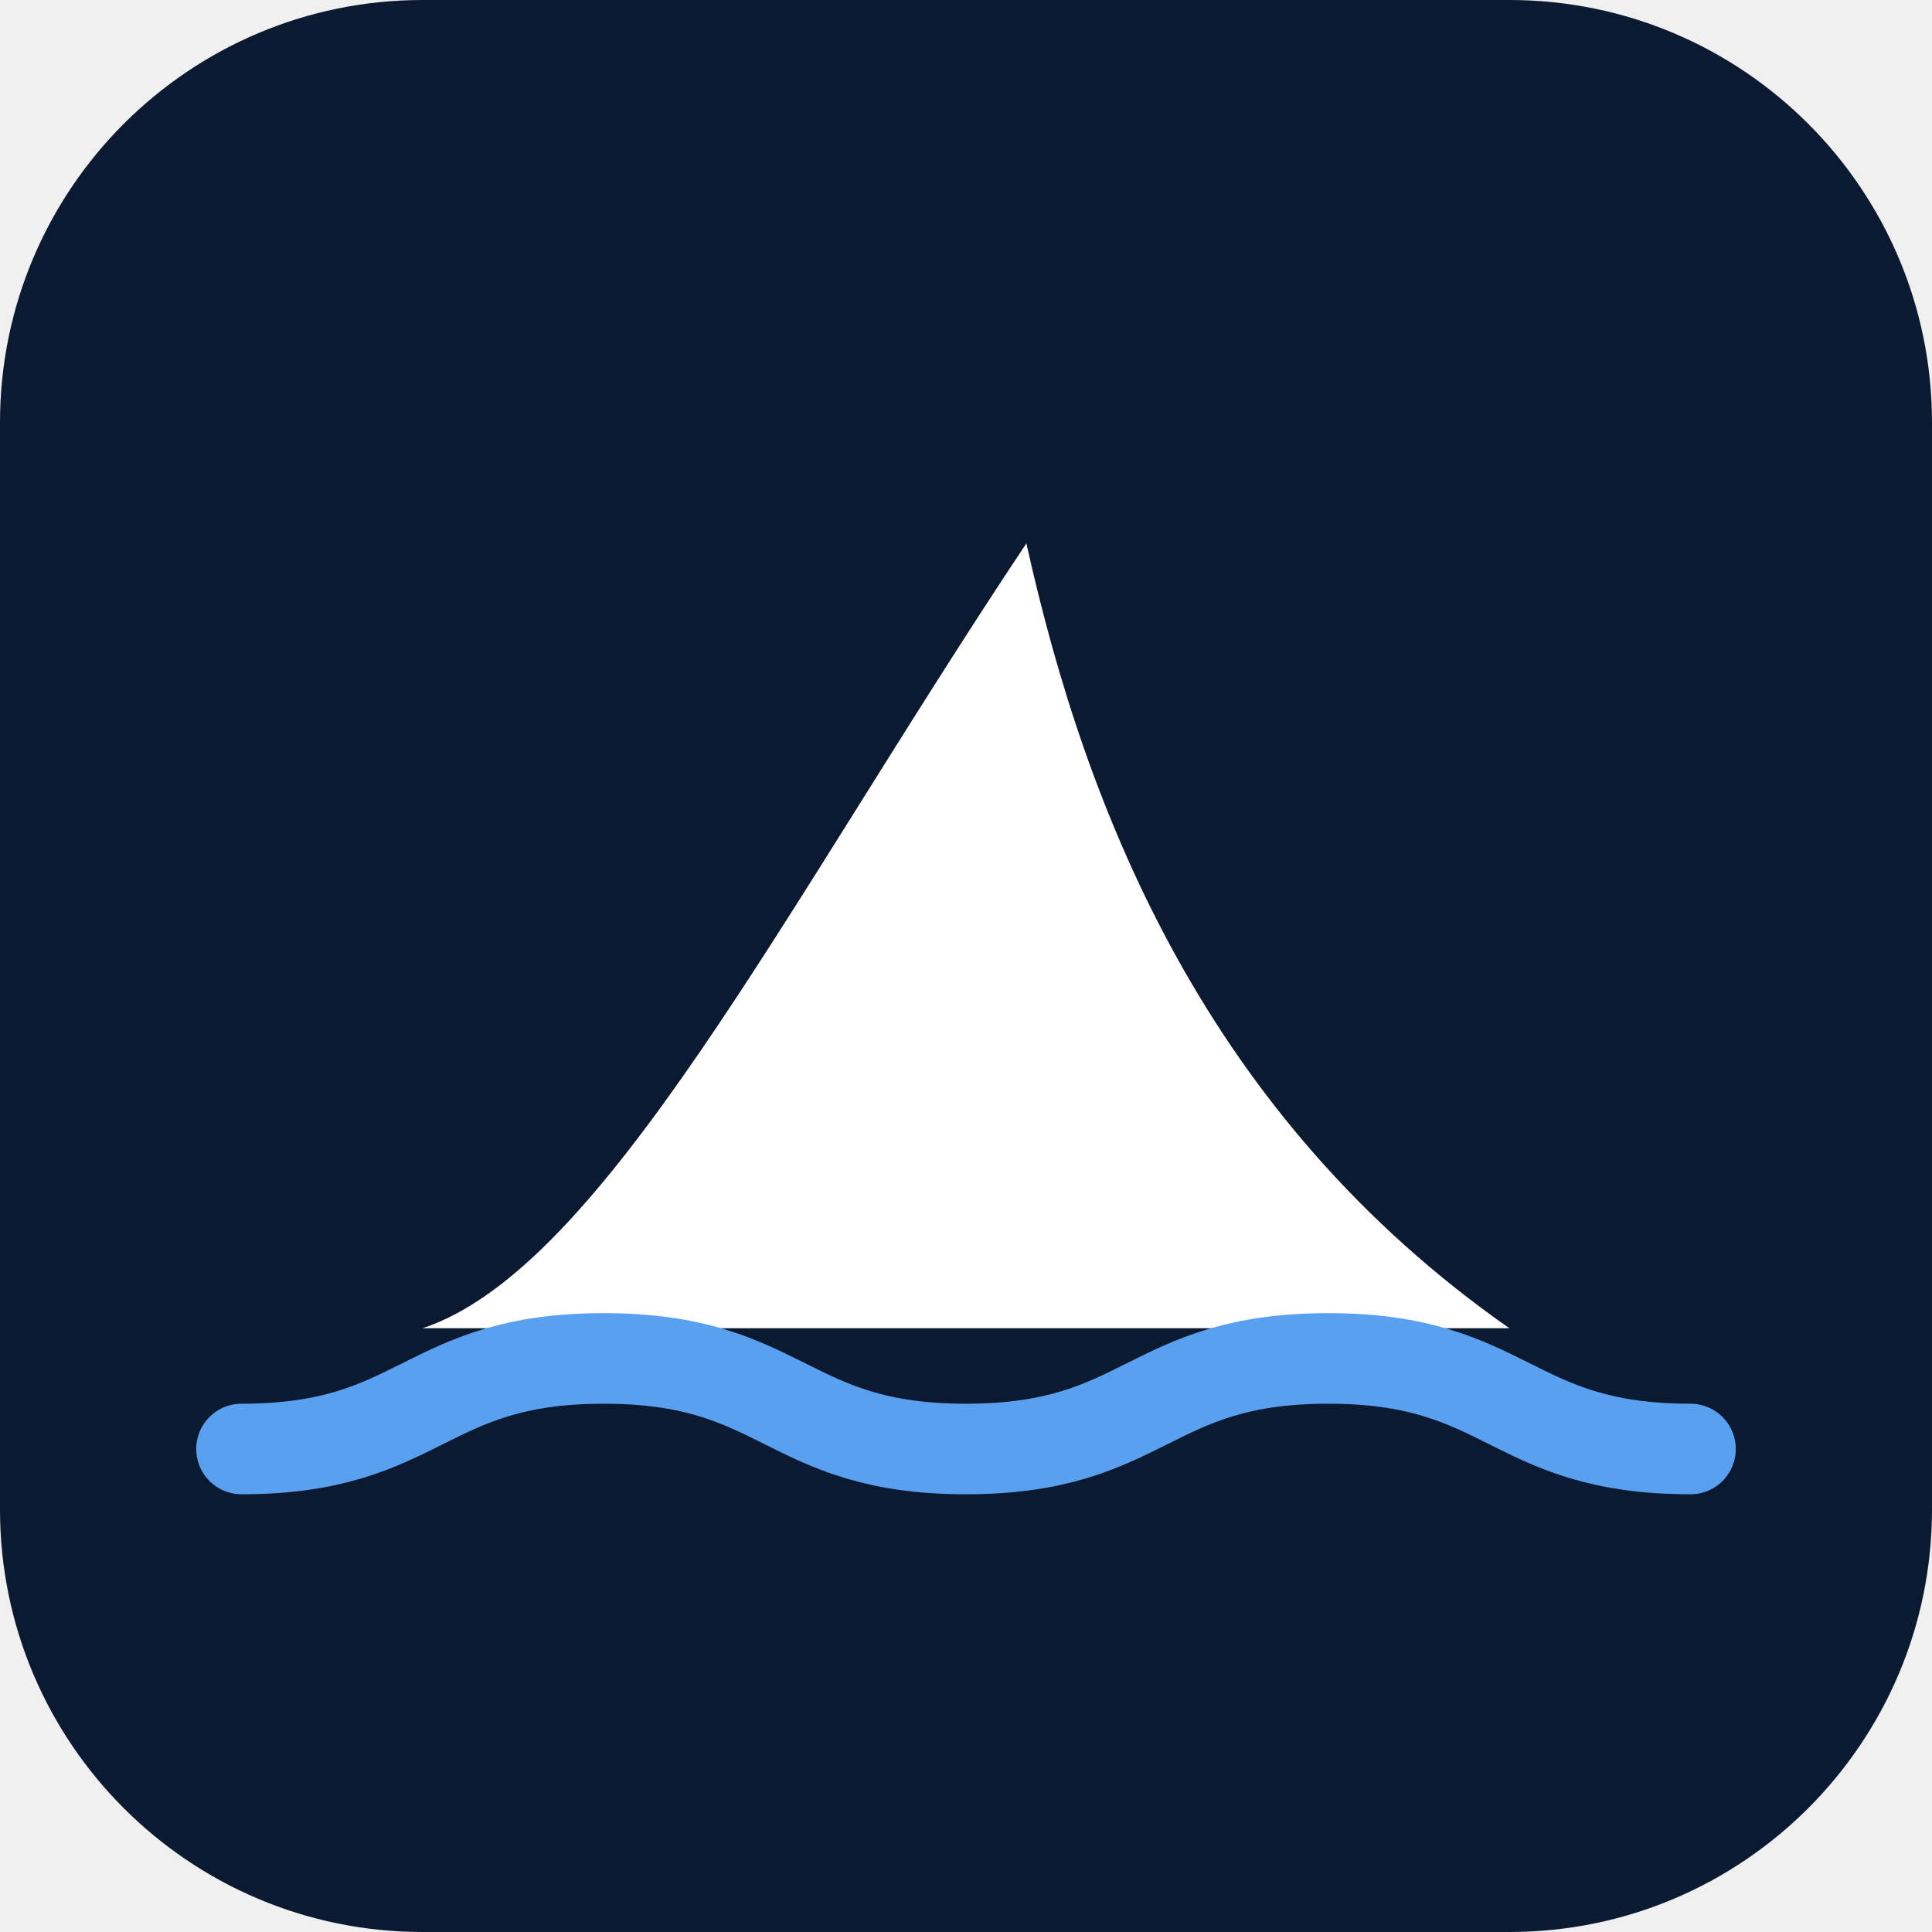
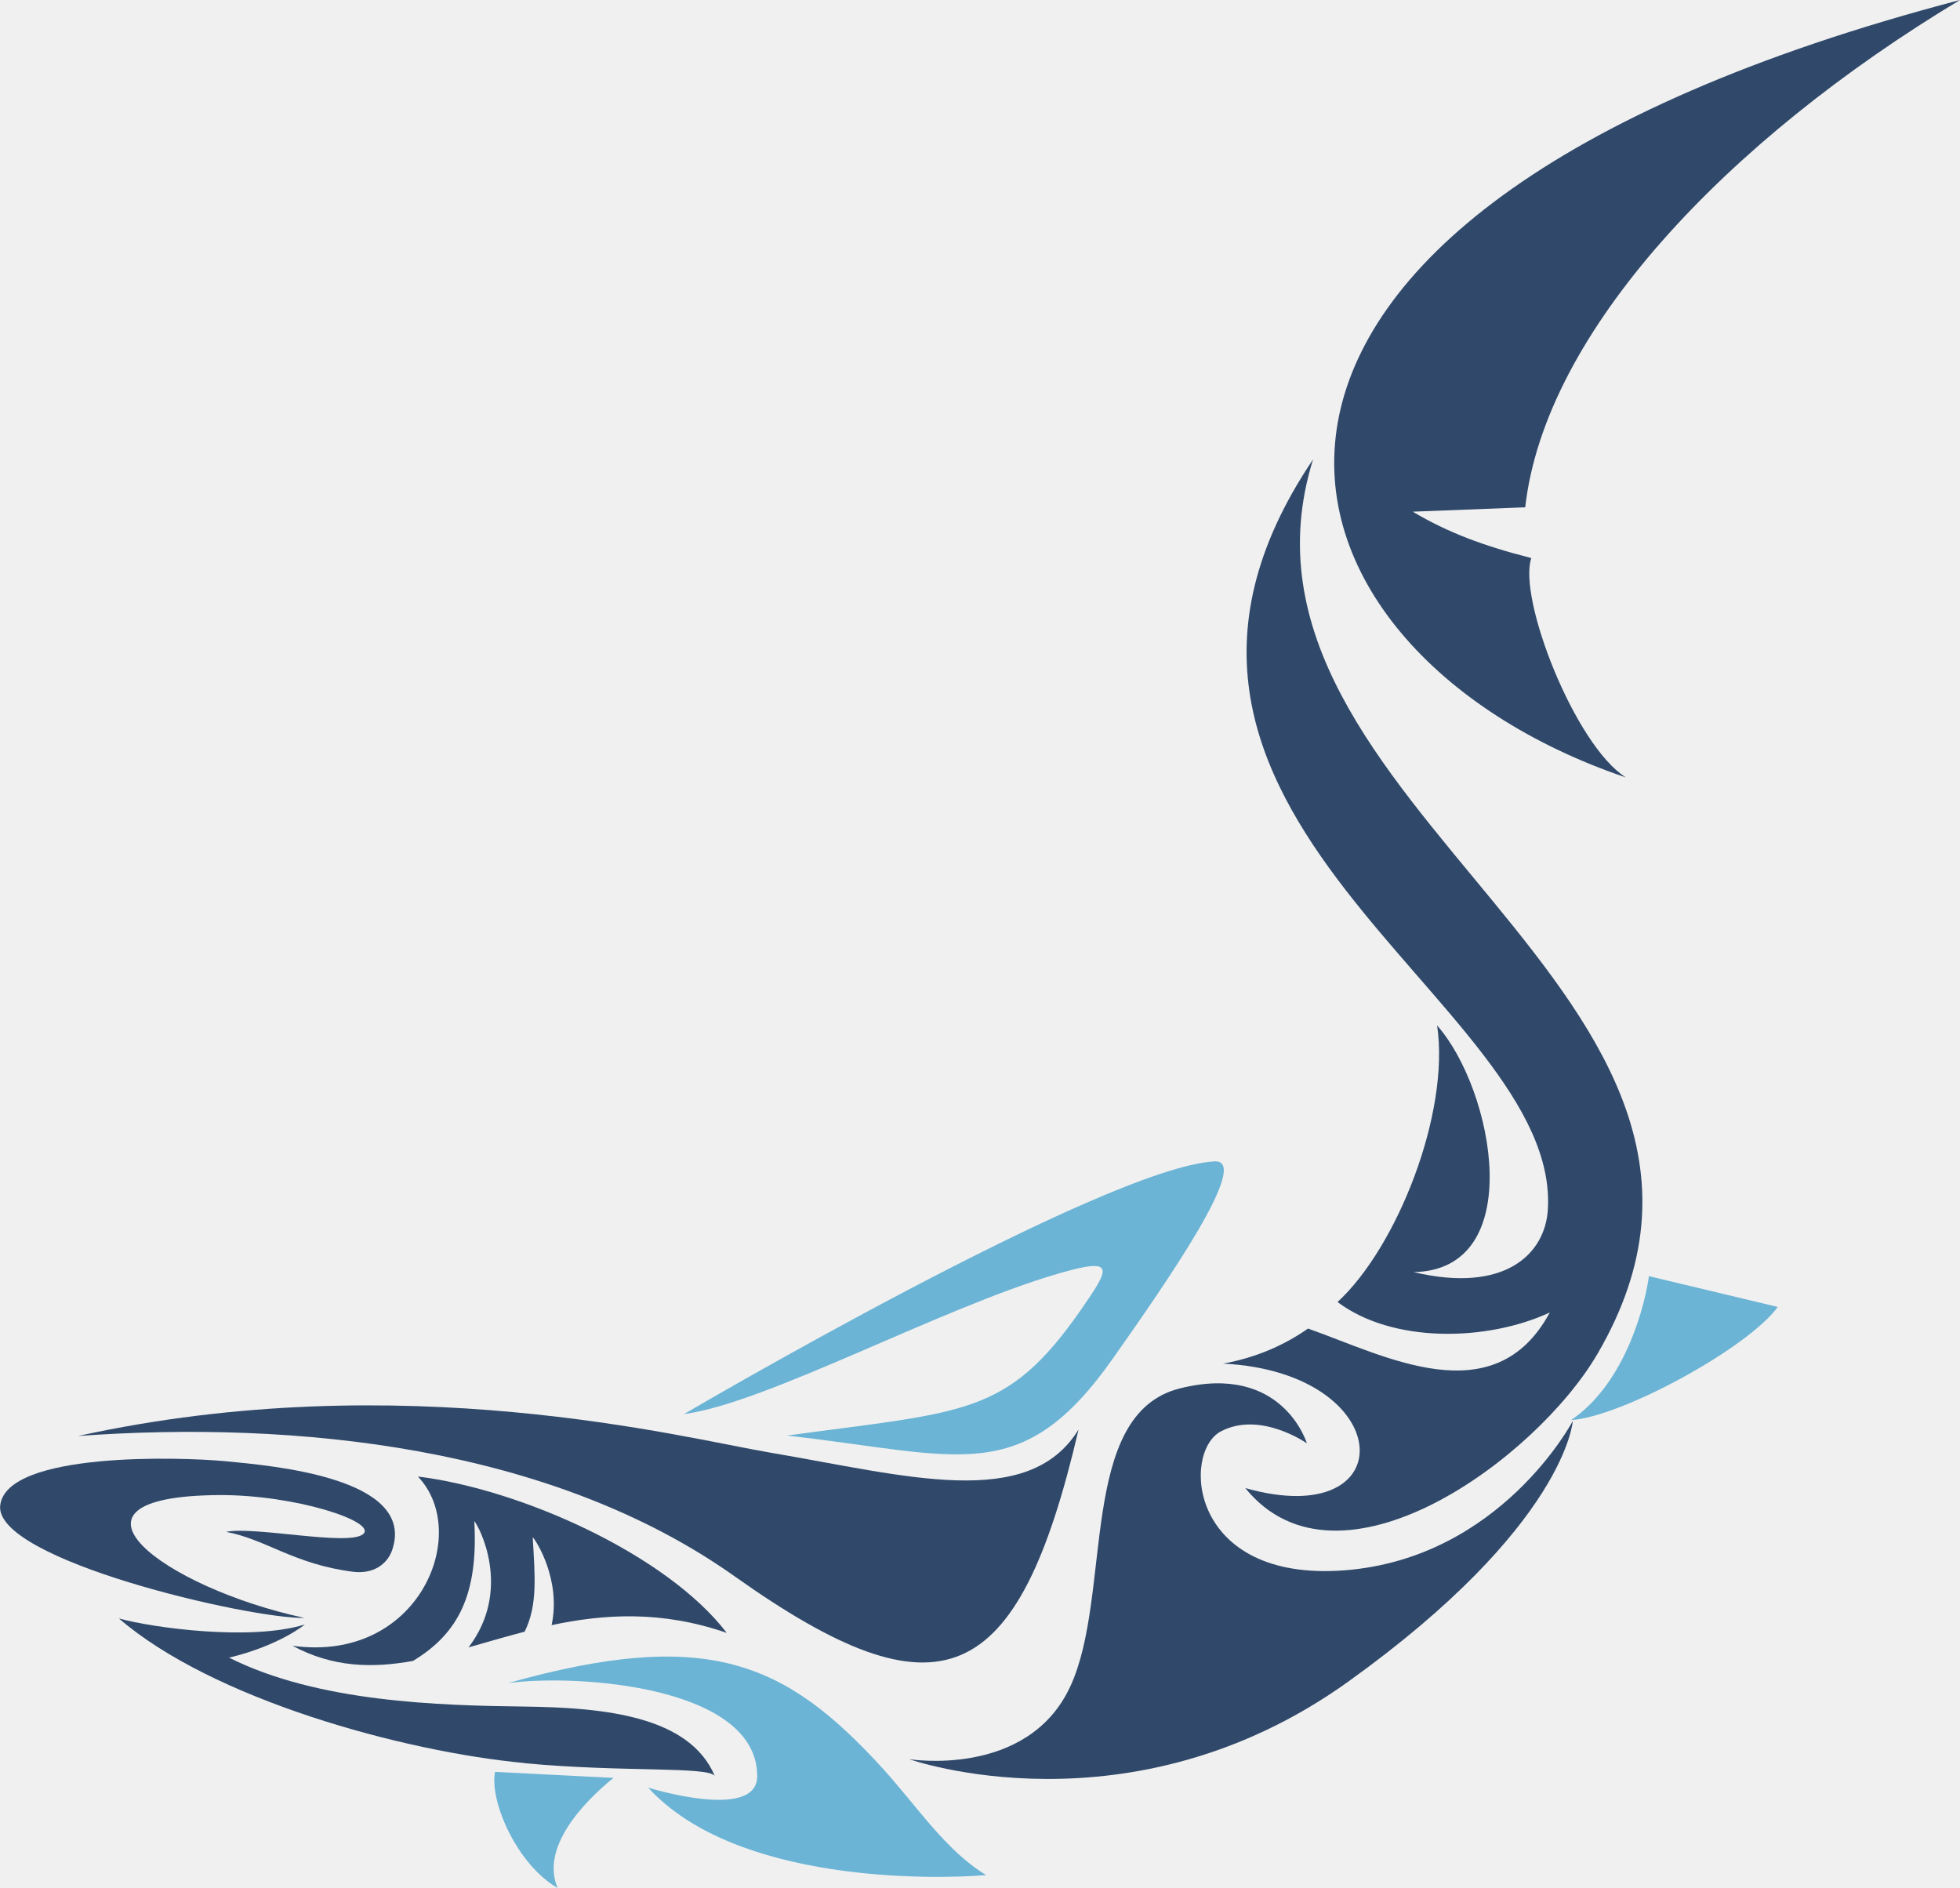
- <svg xmlns="http://www.w3.org/2000/svg" viewBox="0 0 64 64">
-   <rect width="64" height="64" rx="14" fill="#0b1a30" />
-   <path d="M14 44c6-2 12-14 20-26 2 9 6 19 16 26z" fill="#ffffff" />
-   <path d="M8 48c6 0 6-3 12-3s6 3 12 3 6-3 12-3 6 3 12 3" fill="none" stroke="#5aa0f0" stroke-width="3" stroke-linecap="round" />
+ <svg xmlns="http://www.w3.org/2000/svg" viewBox="0 0 179.51 172.9">
+   <defs>
+     <style>.cls-1{fill:#6bb4d5;}.cls-1,.cls-2{fill-rule:evenodd;}.cls-2{fill:#30496a;}@media (prefers-color-scheme:dark){.cls-2{fill:#b9cde6;}}</style>
+   </defs>
+   <path class="cls-1" d="M90.31,171.72c-4.74.4-22.91.78-30.95-8.01,0,0,9.99,3.12,9.99-1.05,0-8.26-16.5-9.38-22.83-8.52,18.19-5.1,25.35-2.02,34.3,7.79,3.16,3.47,5.8,7.56,9.5,9.79h0ZM143.9,130.05c4.65-.3,16.2-6.61,18.92-10.36l-11.8-2.82c-.29,2.19-1.96,9.66-7.12,13.18h0ZM45.34,162.27c-.53,2.72,2.04,8.52,5.73,10.63-1.58-3.69,2.33-7.83,5.12-10.08l-10.85-.55h0ZM62.67,129.49s38.47-22.59,48.57-23.13c3.44-.19-4.41,11.08-9.29,18.02-8.42,11.96-14.02,8.87-29.88,7.09,16.32-2.22,20.16-1.79,26.93-11.52,2.71-3.9,3.22-4.86-2.15-3.29-10.7,3.12-26.65,11.84-34.18,12.84h0Z" />
+   <path class="cls-2" d="M26.79,150.72c11.6,1.61,16.42-10.35,11.48-15.5,9.42,1.16,22.8,7.14,28.29,14.32-5.98-2.07-11.23-1.73-16.04-.71.89-4.18-1.44-7.77-1.73-8.05.2,3.54.47,6.21-.74,8.65-1.77.46-3.47.97-5.14,1.44,4.07-5.32.92-11.17.53-11.56.37,6.65-1.42,10.27-5.62,12.8-3.73.67-7.34.6-11.03-1.39h0Z" />
+   <path class="cls-2" d="M7.14,131.51c19.84-1.44,43.32.91,60.17,12.87,18.75,13.3,25.93,10.35,31.47-13.46-4.61,7.48-15.8,4.22-28.31,2.1-7.81-1.32-33.63-8.03-63.32-1.51h0Z" />
+   <path class="cls-2" d="M83.22,161.09s20.28,7.23,40.24-7.07c19.96-14.31,20.59-23.89,20.59-23.89,0,0-6.6,12.57-20.9,13.68-14.31,1.1-14.93-10.85-11.32-12.73,3.61-1.89,7.86,1.1,7.86,1.1,0,0-2.2-7.39-11.63-5.03-9.43,2.36-6.12,18.96-10.06,27.35-3.94,8.39-14.78,6.6-14.78,6.6h0Z" />
+   <path class="cls-2" d="M114.06,136.29c8.57,10.55,26.63-2.68,32.24-12.29,19.29-32.99-35.96-50.07-26.04-81.93-21.99,32.64,22.74,49.57,21.5,68.74-.26,3.99-3.88,7.68-12.29,5.69,10.47-.19,7.37-16.67,2.15-22.59,1.19,8.04-3.67,20.31-9.12,25.33,5.02,3.78,13.65,3.64,19.44.96-5.09,9.43-15.15,3.93-22.14,1.47-2.21,1.54-4.76,2.66-7.78,3.21,16.04.81,16.59,15.52,2.04,11.4h0Z" />
+   <path class="cls-2" d="M148.91,71.2C114.18,59.42,103.07,20.03,179.51,0c-21.39,12.87-38.02,30.43-39.82,46.46l-10.3.4c3.25,1.93,6.49,3.13,10.86,4.25-1.26,3.64,3.98,17.14,8.66,20.09h0Z" />
+   <path class="cls-2" d="M20.01,136.92c7.05-.05,14.59,2.46,13.24,3.58-1.35,1.12-9.95-.75-12.54-.21,3.65.68,6.2,2.96,11.6,3.65,1.86.24,3.18-.67,3.63-2.05,2.13-6.54-10.91-7.65-15.28-8.07-4.1-.39-20.03-.89-20.64,4.03-.62,5,22.87,10.42,27.87,10.32-12.93-2.78-24.02-11.13-7.87-11.25h0ZM48.11,161.48c8.81.83,16.65.28,17.35,1.15-2.33-5.47-10.08-6.24-17.29-6.34-8.03-.1-19.05-.4-27.19-4.48,4.65-1.12,6.94-3.04,6.94-3.04-4.96,1.54-13.95.3-17.03-.55,8.54,7.37,25.91,12.19,37.23,13.25h0Z" />
</svg>
